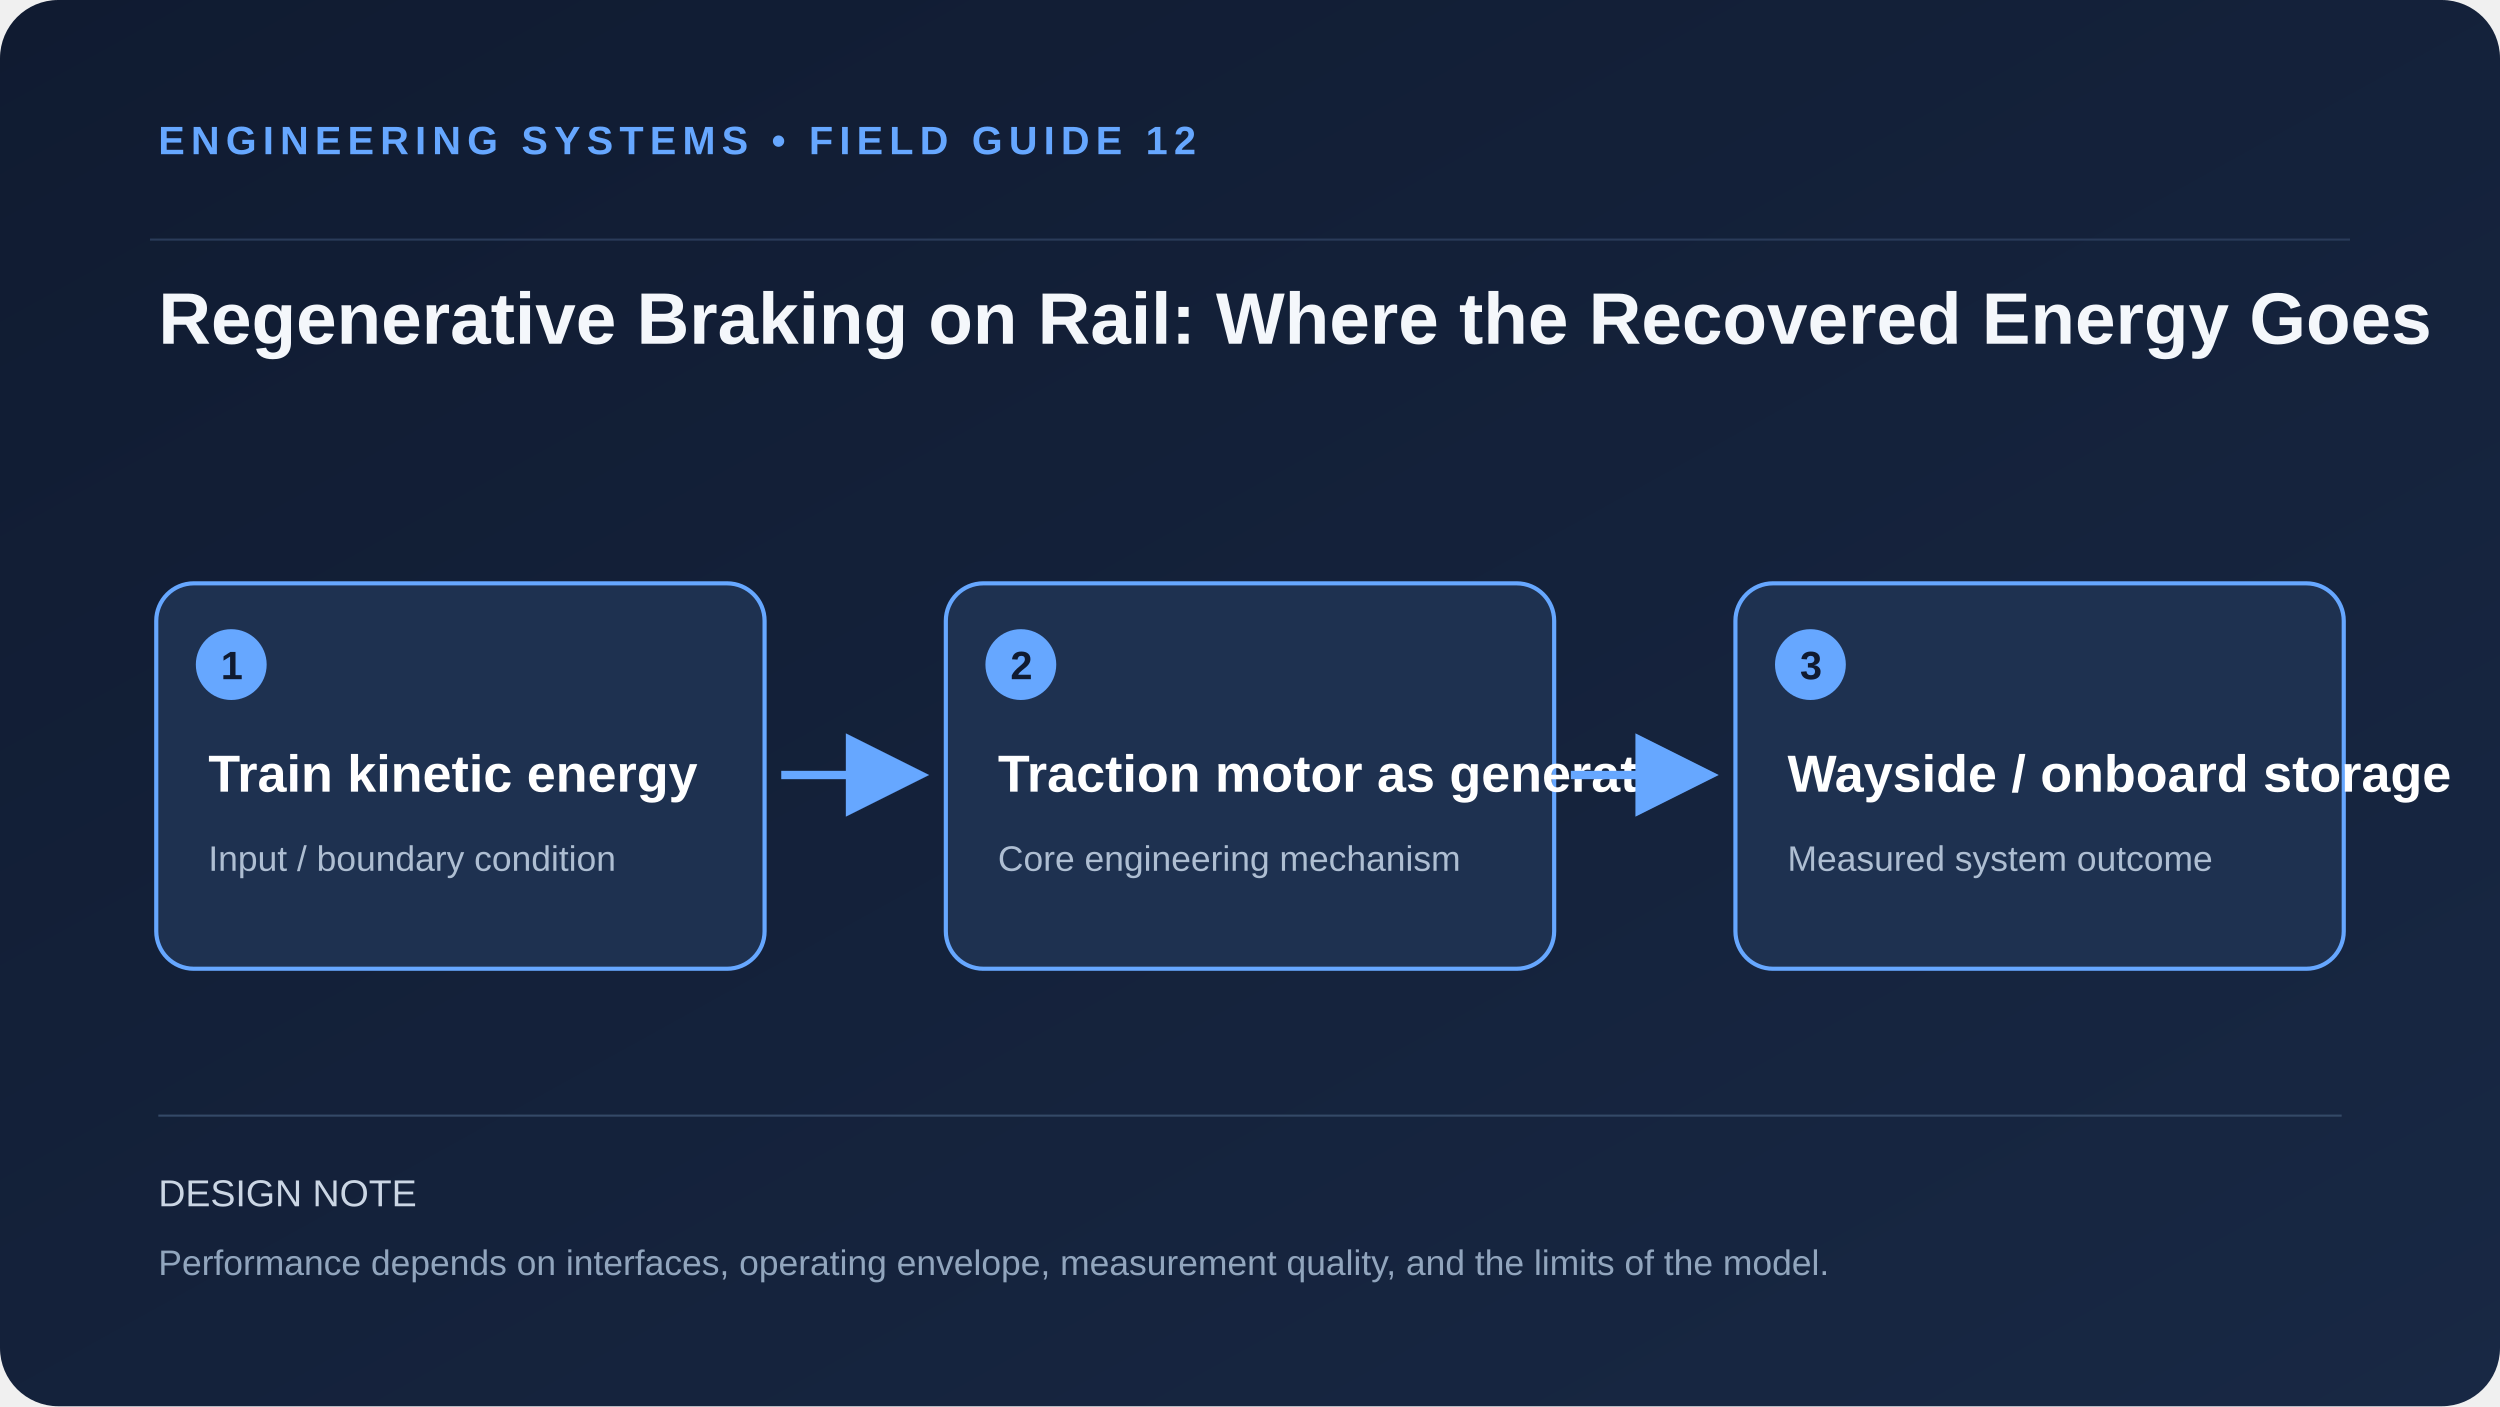
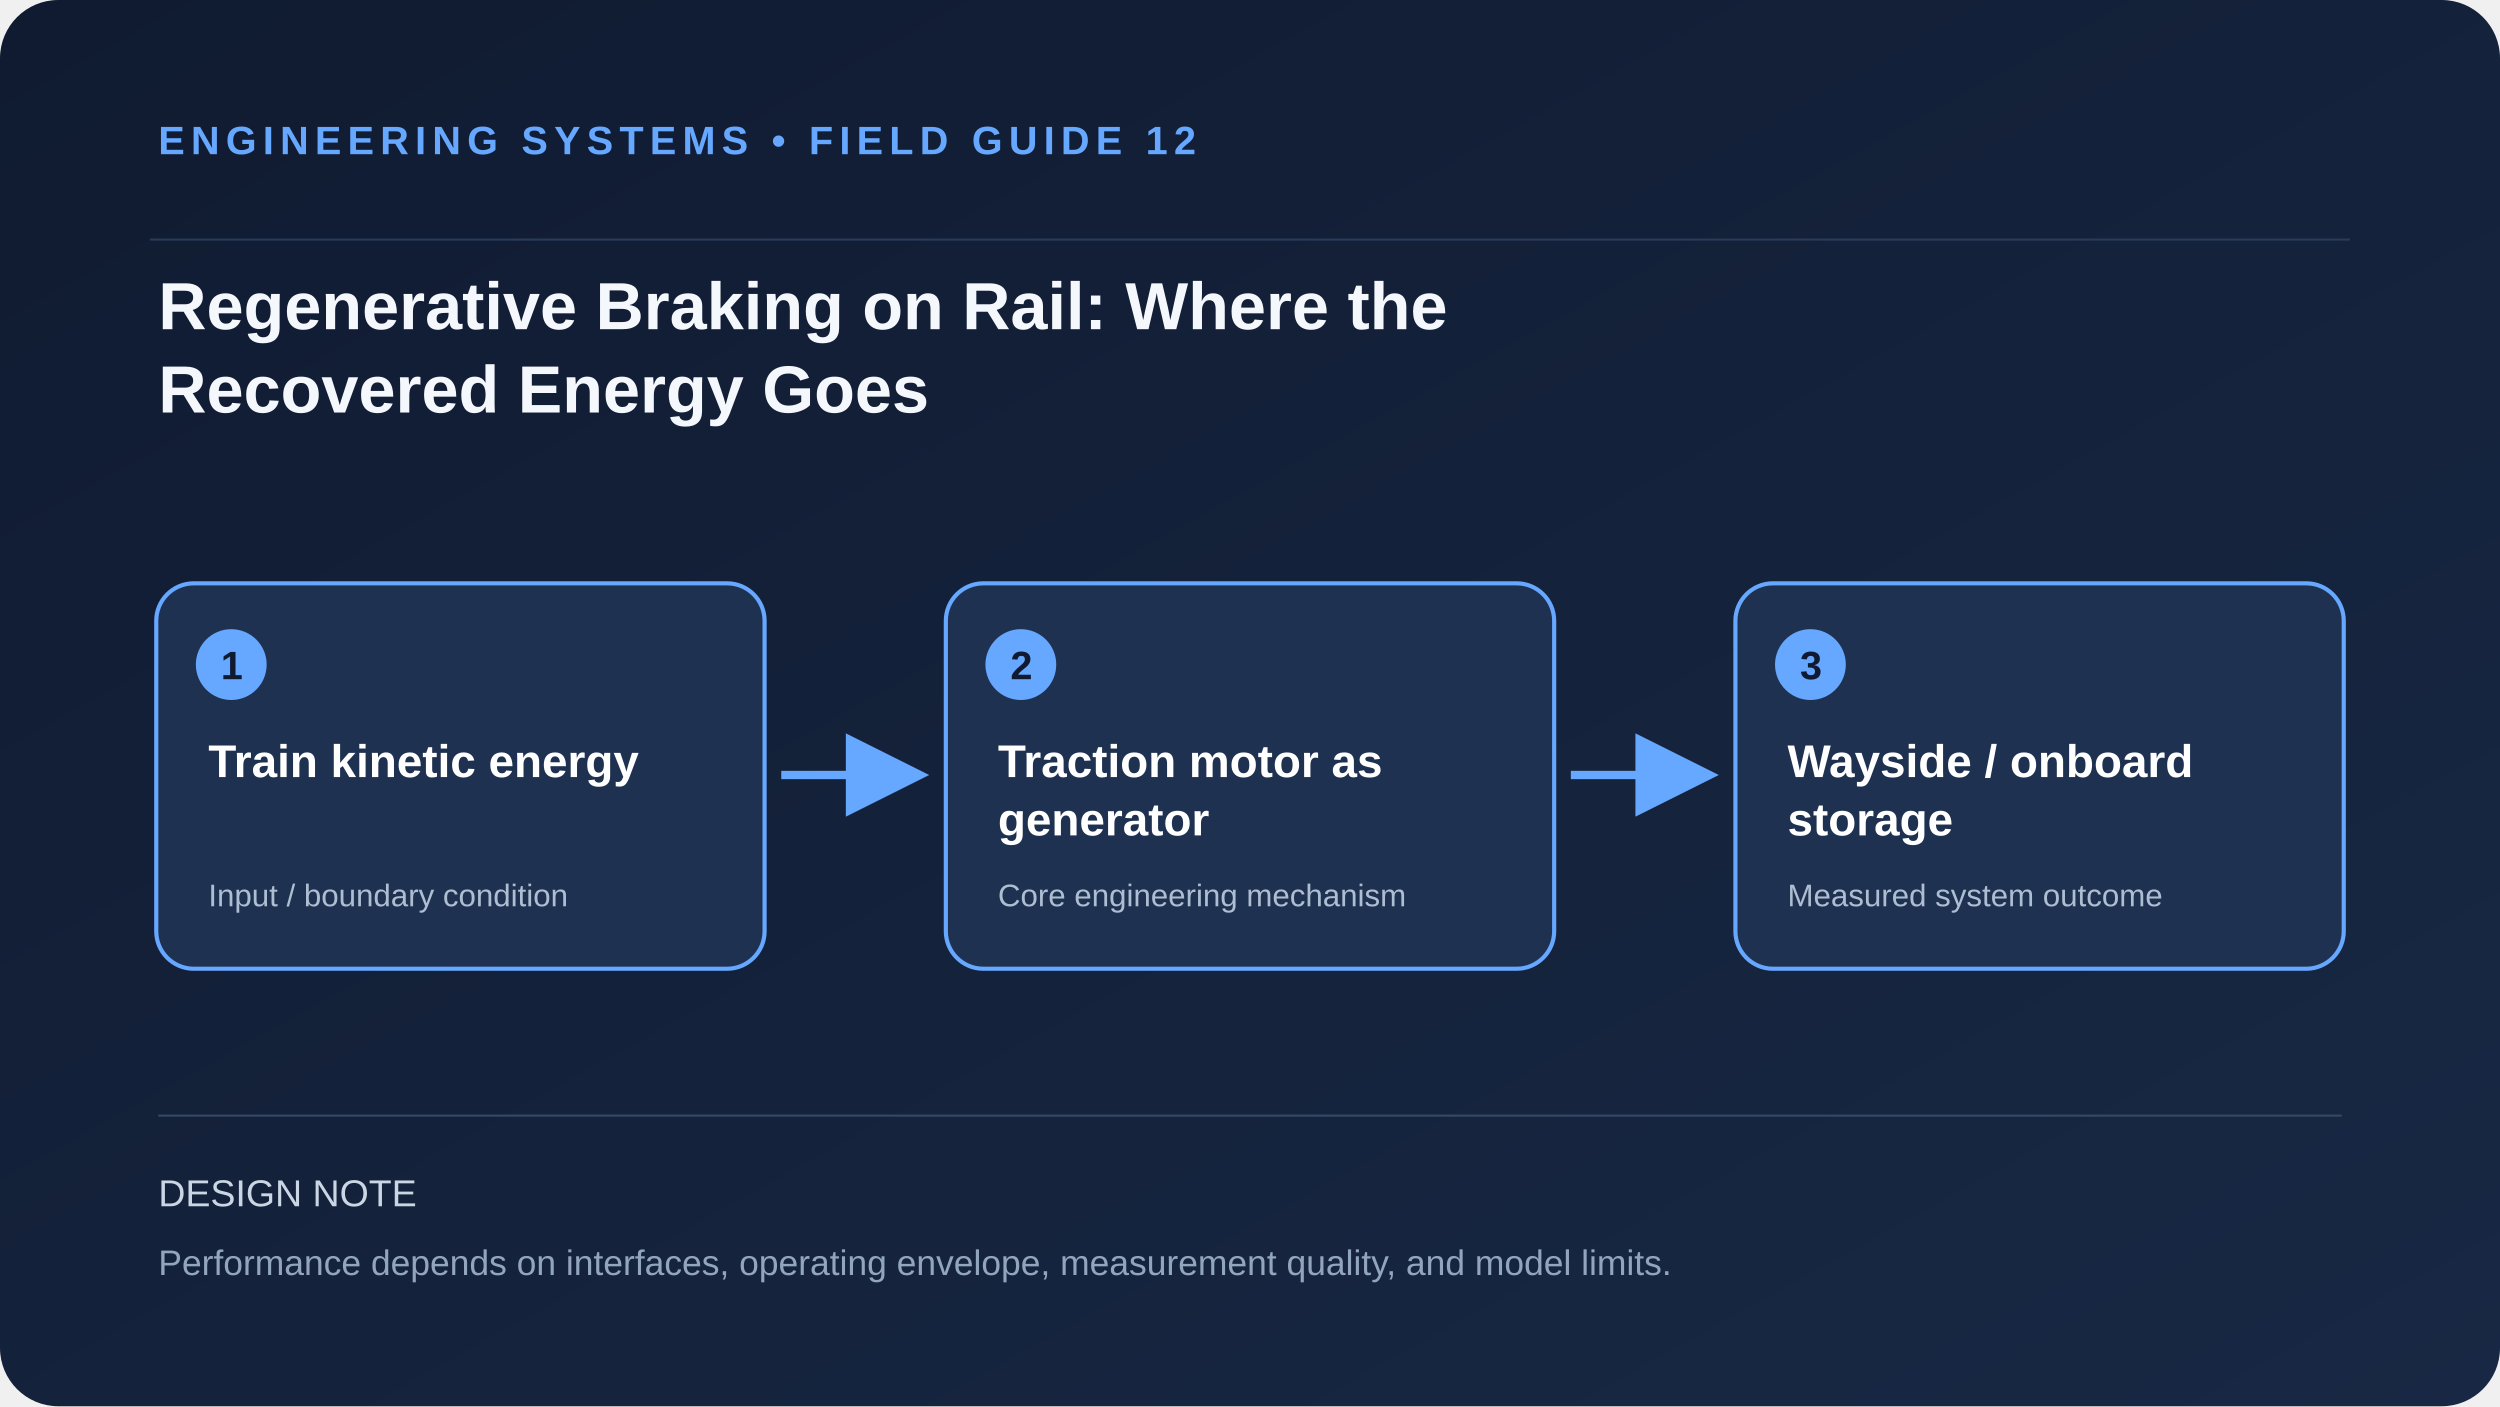
<svg xmlns="http://www.w3.org/2000/svg" width="1200" height="675" viewBox="0 0 1200 675" role="img" aria-labelledby="t d">
  <defs>
    <linearGradient id="bg" x2="1" y2="1">
      <stop stop-color="#101b31" />
      <stop offset="1" stop-color="#182844" />
    </linearGradient>
    <marker id="arrow" markerWidth="10" markerHeight="10" refX="8" refY="5" orient="auto">
      <path d="M0 0L10 5L0 10z" fill="#66a7ff" />
    </marker>
  </defs>
  <rect width="1200" height="675" rx="28" fill="url(#bg)" />
  <path d="M72 115H1128" stroke="#2a3b59" />
  <text x="76" y="74" fill="#66a7ff" font-family="Arial,sans-serif" font-size="19" font-weight="700" letter-spacing="3">ENGINEERING SYSTEMS • FIELD GUIDE 12</text>
-   <text x="76" y="165" fill="#f4f7fb" font-family="Arial,sans-serif" font-size="35" font-weight="700">Regenerative Braking on Rail: Where the Recovered Energy Goes</text>
+   <text x="76" y="158" fill="#f4f7fb" font-family="Arial,sans-serif" font-size="32" font-weight="700">
+     <tspan x="76" dy="0">Regenerative Braking on Rail: Where the</tspan>
+     <tspan x="76" dy="40">Recovered Energy Goes</tspan>
+   </text>
  <g font-family="Arial,sans-serif">
    <rect x="75" y="280" width="292" height="185" rx="18" fill="#1e3150" stroke="#66a7ff" stroke-width="2" />
    <circle cx="111" cy="319" r="17" fill="#66a7ff" />
    <text x="106" y="326" fill="#101b31" font-size="19" font-weight="700">1</text>
-     <text x="100" y="380" fill="#fff" font-size="25" font-weight="700">Train kinetic energy</text>
-     <text x="100" y="418" fill="#aebed2" font-size="17">Input / boundary condition</text>
+     <text x="100" y="373" fill="#fff" font-size="22" font-weight="700">
+       <tspan x="100" dy="0">Train kinetic energy</tspan>
+     </text>
+     <text x="100" y="435" fill="#aebed2" font-size="15">Input / boundary condition</text>
    <rect x="454" y="280" width="292" height="185" rx="18" fill="#1e3150" stroke="#66a7ff" stroke-width="2" />
    <circle cx="490" cy="319" r="17" fill="#66a7ff" />
    <text x="485" y="326" fill="#101b31" font-size="19" font-weight="700">2</text>
-     <text x="479" y="380" fill="#fff" font-size="25" font-weight="700">Traction motor as generator</text>
-     <text x="479" y="418" fill="#aebed2" font-size="17">Core engineering mechanism</text>
+     <text x="479" y="373" fill="#fff" font-size="22" font-weight="700">
+       <tspan x="479" dy="0">Traction motor as</tspan>
+       <tspan x="479" dy="28">generator</tspan>
+     </text>
+     <text x="479" y="435" fill="#aebed2" font-size="15">Core engineering mechanism</text>
    <rect x="833" y="280" width="292" height="185" rx="18" fill="#1e3150" stroke="#66a7ff" stroke-width="2" />
    <circle cx="869" cy="319" r="17" fill="#66a7ff" />
    <text x="864" y="326" fill="#101b31" font-size="19" font-weight="700">3</text>
-     <text x="858" y="380" fill="#fff" font-size="25" font-weight="700">Wayside / onboard storage</text>
-     <text x="858" y="418" fill="#aebed2" font-size="17">Measured system outcome</text>
+     <text x="858" y="373" fill="#fff" font-size="22" font-weight="700">
+       <tspan x="858" dy="0">Wayside / onboard</tspan>
+       <tspan x="858" dy="28">storage</tspan>
+     </text>
+     <text x="858" y="435" fill="#aebed2" font-size="15">Measured system outcome</text>
    <path d="M375 372H438" stroke="#66a7ff" stroke-width="4" marker-end="url(#arrow)" />
    <path d="M754 372H817" stroke="#66a7ff" stroke-width="4" marker-end="url(#arrow)" />
  </g>
  <rect x="76" y="535" width="1048" height="1" fill="#344967" />
  <text x="76" y="579" fill="#cbd6e4" font-family="Arial,sans-serif" font-size="18">DESIGN NOTE</text>
-   <text x="76" y="612" fill="#91a5bd" font-family="Arial,sans-serif" font-size="17">Performance depends on interfaces, operating envelope, measurement quality, and the limits of the model.</text>
+   <text x="76" y="612" fill="#91a5bd" font-family="Arial,sans-serif" font-size="17">Performance depends on interfaces, operating envelope, measurement quality, and model limits.</text>
</svg>
